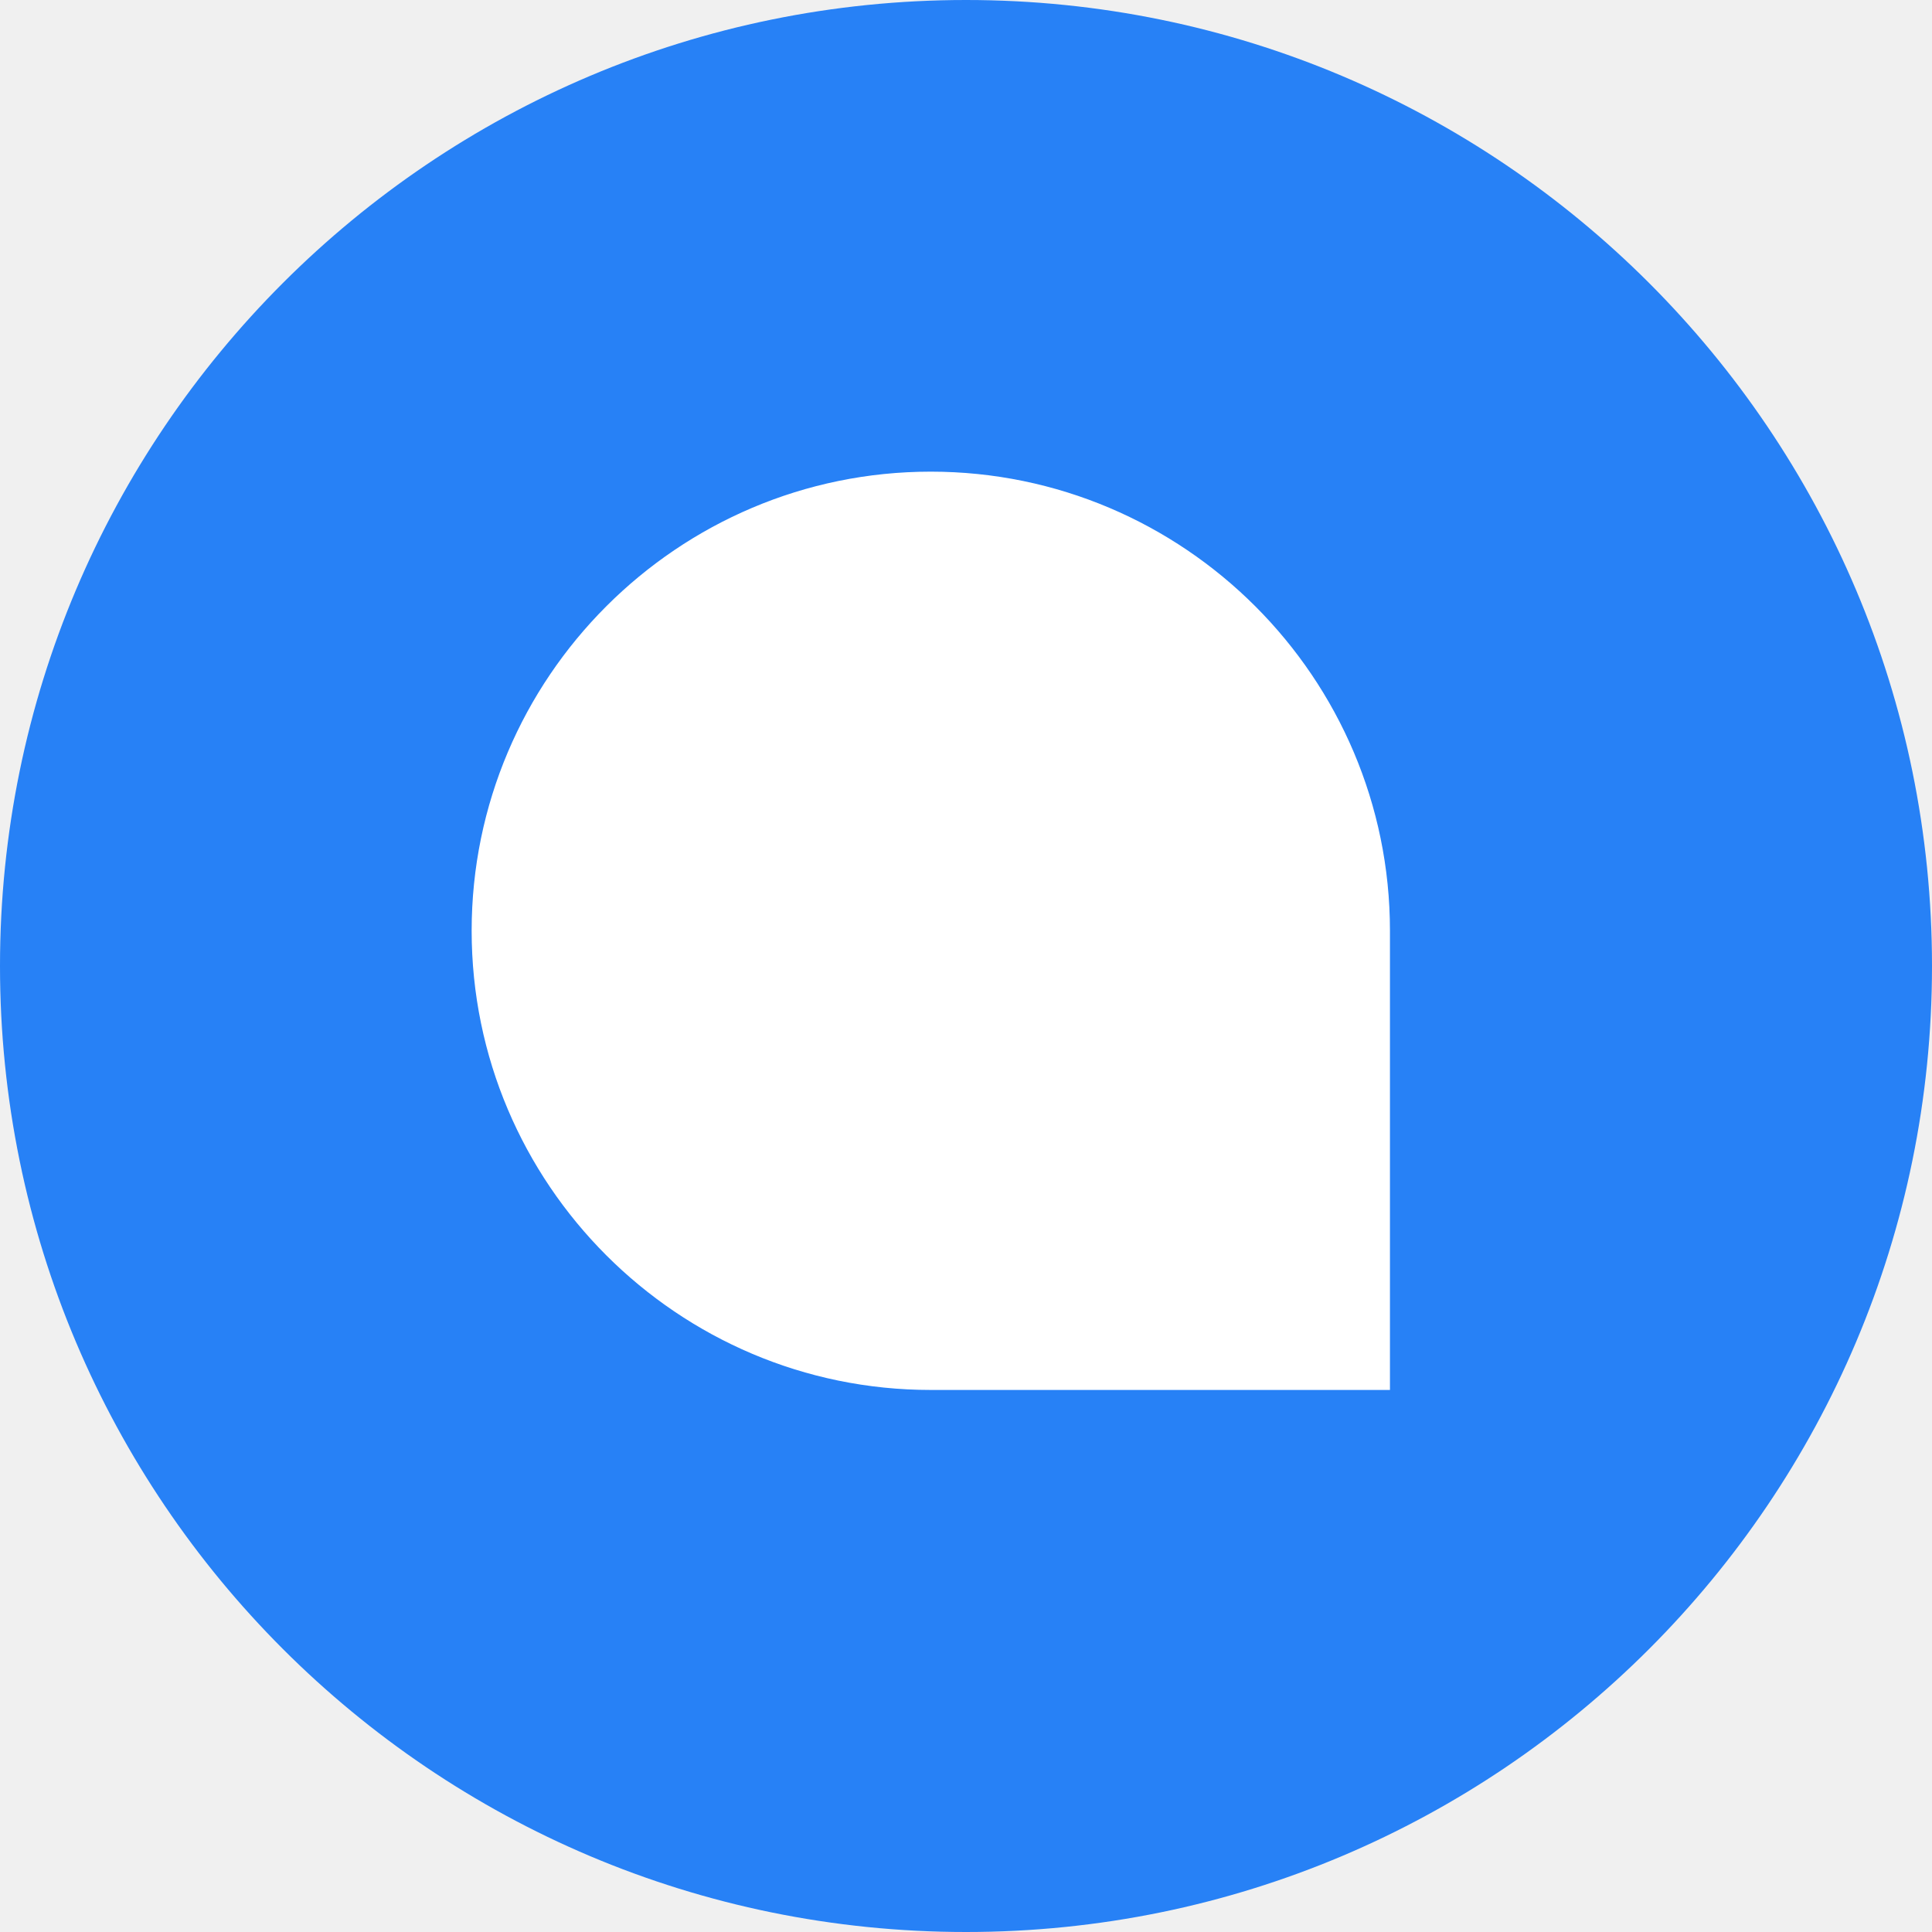
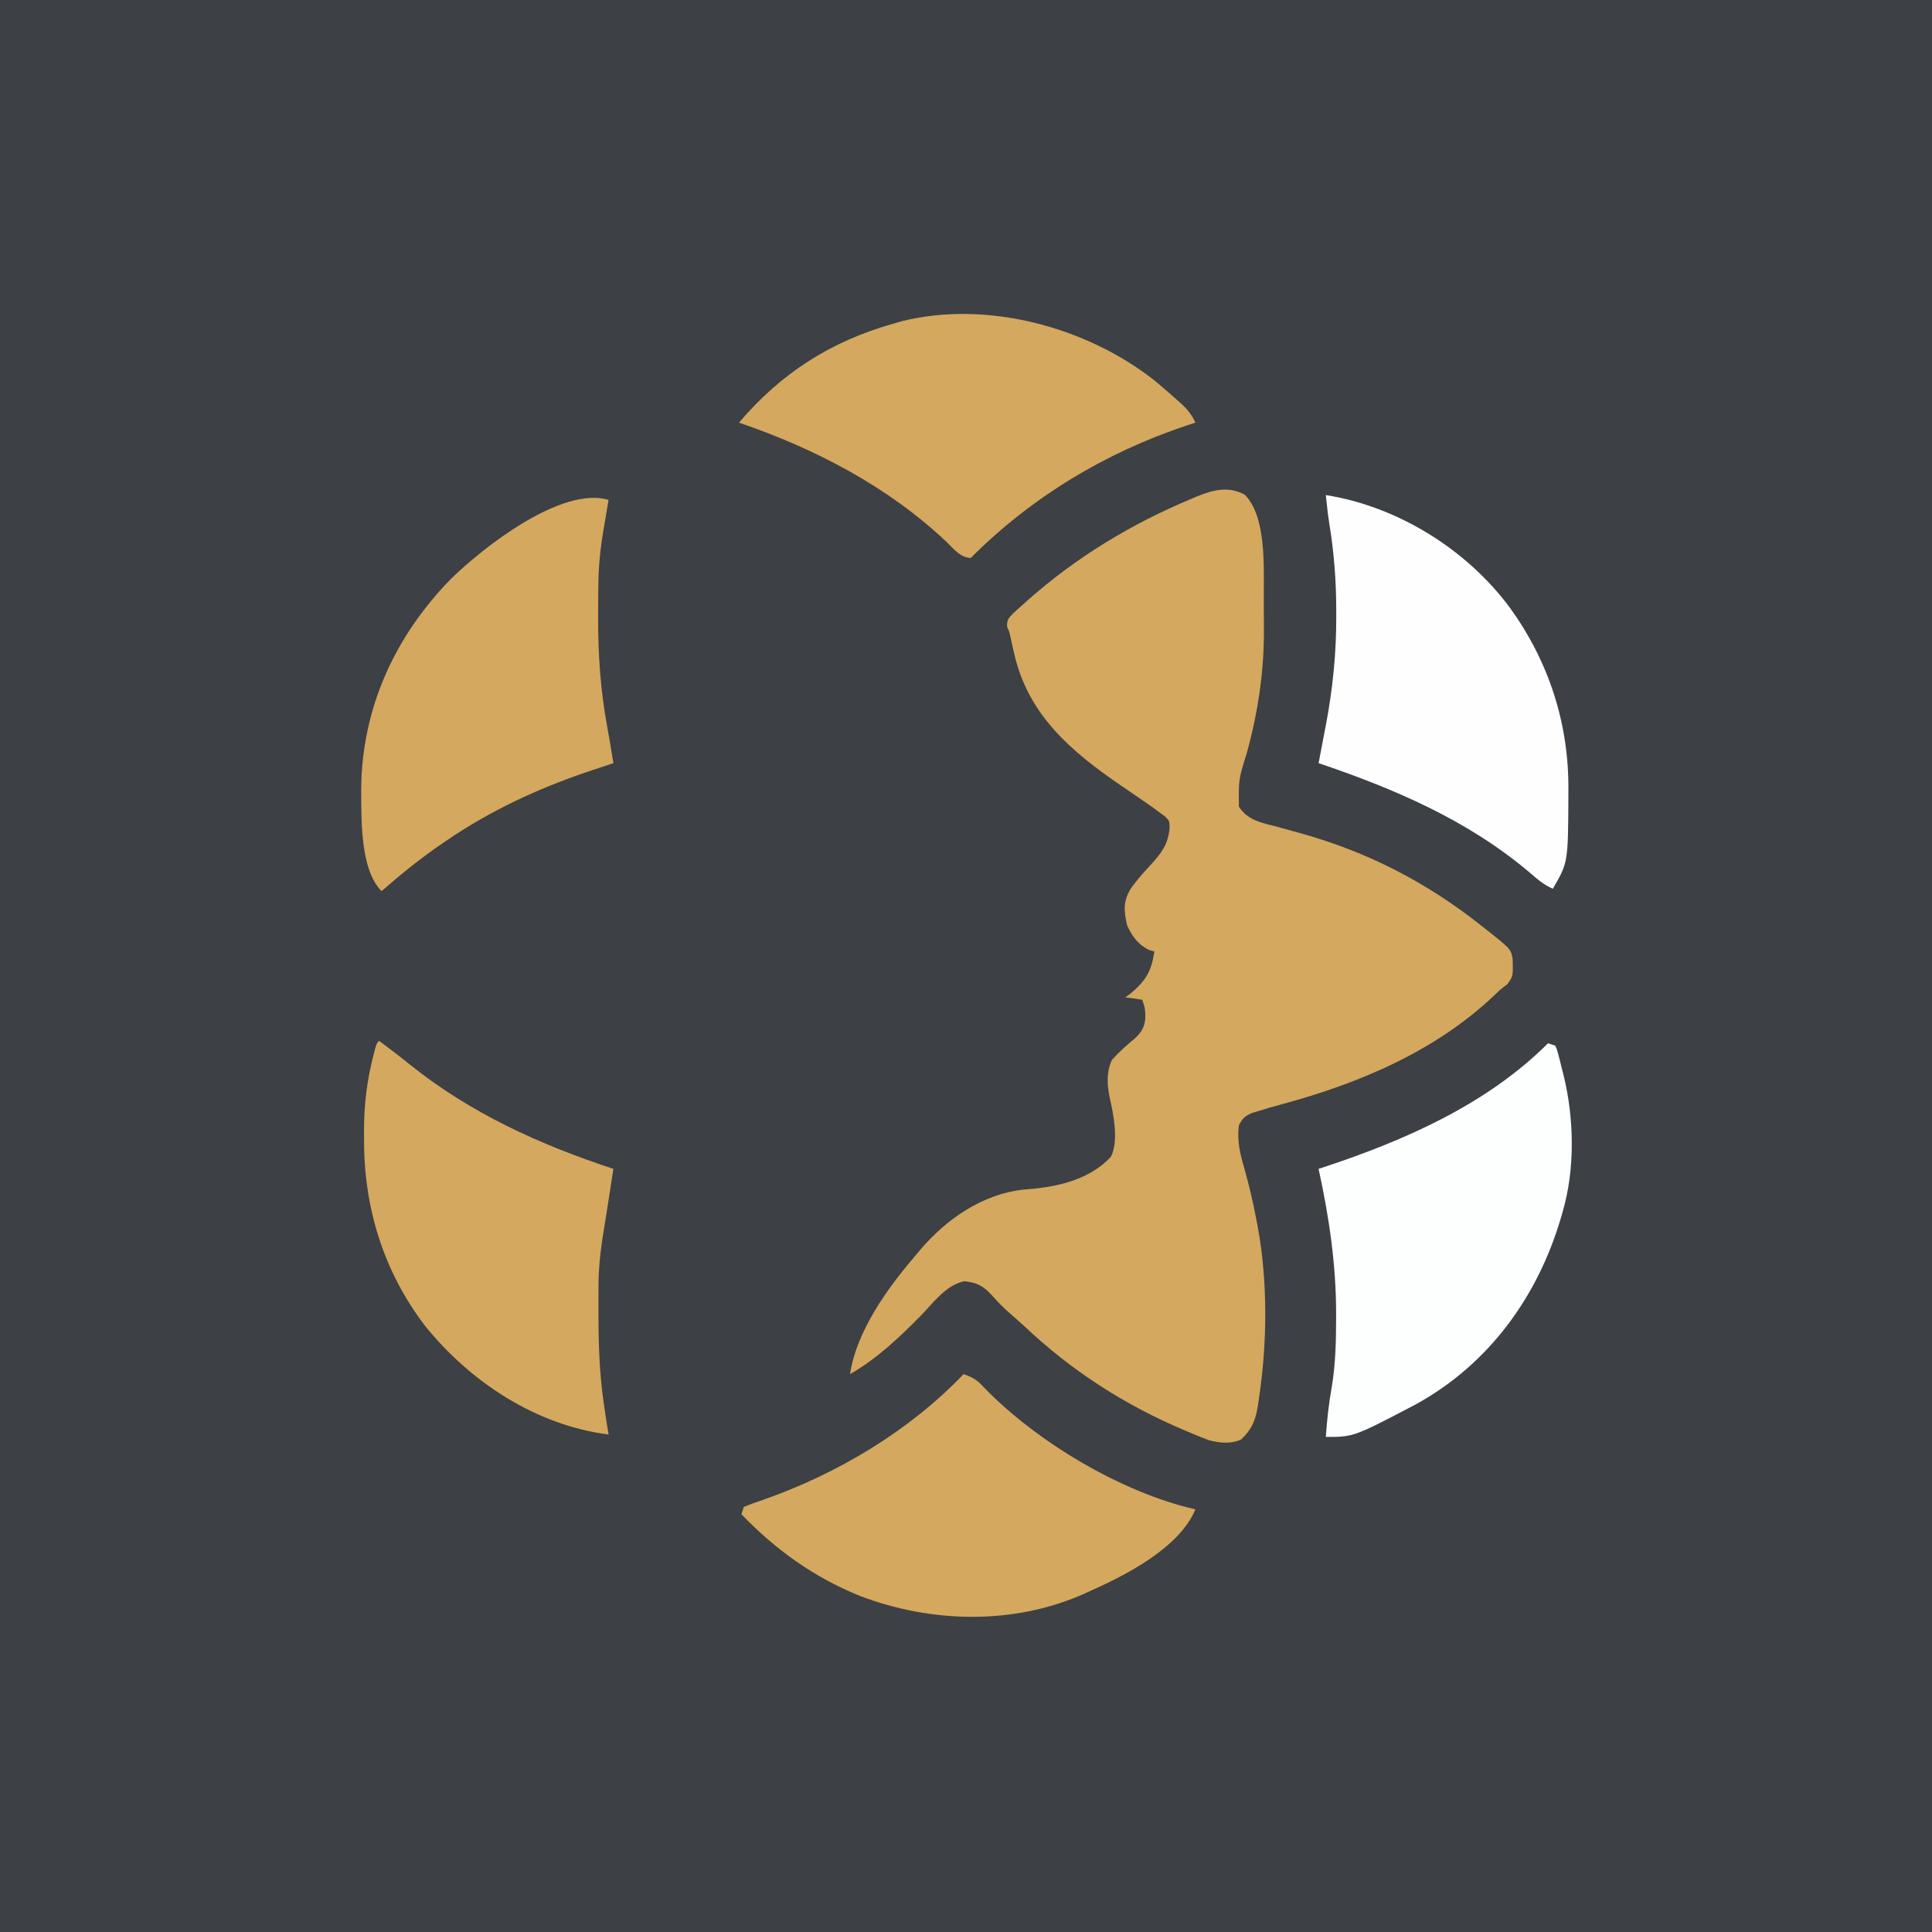
- <svg xmlns="http://www.w3.org/2000/svg" width="16" height="16" viewBox="0 0 16 16" fill="none">
-   <g clip-path="url(#woot-logo-clip-2342424e23u32098)">
-     <path d="M8 16C12.418 16 16 12.418 16 8C16 3.582 12.418 0 8 0C3.582 0 0 3.582 0 8C0 12.418 3.582 16 8 16Z" fill="#2781F6" />
-     <path d="M11.417 11.417H7.708C5.664 11.417 4 9.753 4 7.708C4 5.664 5.664 4 7.708 4C9.753 4 11.417 5.664 11.417 7.708V11.417Z" fill="white" stroke="white" stroke-width="0.188" />
-   </g>
-   <defs>
-     <clipPath id="woot-logo-clip-2342424e23u32098">
-       <rect width="16" height="16" fill="white" />
-     </clipPath>
-   </defs>
+ <svg xmlns="http://www.w3.org/2000/svg" version="1.1" width="800" height="800">
+   <path d="M0 0 C264 0 528 0 800 0 C800 264 800 528 800 800 C536 800 272 800 0 800 C0 536 0 272 0 0 Z " fill="#3D4045" transform="translate(0,0)" />
+   <path d="M0 0 C9.106 9.03 7.867 30.017 7.943 42.065 C7.946 43.908 7.945 45.75 7.941 47.592 C7.938 50.354 7.961 53.115 7.986 55.877 C8.051 73.433 5.571 89.958 0.938 106.875 C-2.496 117.87 -2.496 117.87 -2.375 129.188 C1.324 135.037 7.488 135.978 13.812 137.625 C15.989 138.228 18.165 138.834 20.34 139.441 C21.946 139.884 21.946 139.884 23.585 140.336 C51.03 148.021 75.3 160.54 97.625 178.188 C98.196 178.636 98.767 179.085 99.355 179.547 C110.302 188.179 110.302 188.179 110.996 192.492 C111.175 199.435 111.175 199.435 108.75 202.75 C107.203 203.957 107.203 203.957 105.625 205.188 C104.654 206.116 104.654 206.116 103.664 207.062 C79.135 230.503 47.166 243.924 14.838 252.588 C11.704 253.437 8.601 254.347 5.5 255.312 C4.611 255.583 3.721 255.854 2.805 256.133 C-0.022 257.501 -0.984 258.342 -2.375 261.188 C-3.201 267.414 -1.889 273.005 -0.125 278.938 C1.85 285.994 3.509 293.05 4.875 300.25 C5.119 301.515 5.119 301.515 5.368 302.806 C9.625 325.754 9.382 351.209 5.938 374.25 C5.789 375.288 5.641 376.325 5.488 377.395 C4.449 383.406 3.056 386.938 -1.375 391.188 C-5.455 393.228 -10.41 392.71 -14.727 391.562 C-17.17 390.681 -19.551 389.713 -21.938 388.688 C-22.806 388.326 -23.674 387.964 -24.569 387.592 C-49.667 376.982 -71.572 362.918 -91.375 344.188 C-93.932 341.891 -96.501 339.61 -99.074 337.332 C-101.339 335.221 -103.367 332.987 -105.438 330.688 C-108.801 327.29 -111.378 326.191 -116.102 325.734 C-123.562 327.221 -128.856 334.564 -133.875 339.75 C-142.935 348.968 -152.117 357.698 -163.375 364.188 C-160.833 346.534 -147.742 328.348 -136.375 315.188 C-135.691 314.359 -135.006 313.53 -134.301 312.676 C-123.433 299.935 -108.538 289.634 -91.535 287.766 C-90.872 287.713 -90.21 287.661 -89.527 287.606 C-77.149 286.606 -64.118 283.57 -55.375 274.188 C-52.055 267.547 -54.316 256.485 -55.914 249.527 C-56.986 244.088 -57.278 239.151 -54.938 234.062 C-51.993 230.759 -48.806 227.936 -45.398 225.117 C-42.804 222.643 -41.543 220.697 -41.145 217.117 C-41.134 213.021 -41.134 213.021 -42.375 209.188 C-44.697 208.78 -47.032 208.443 -49.375 208.188 C-48.292 207.383 -48.292 207.383 -47.188 206.562 C-40.858 201.217 -38.583 197.3 -37.375 189.188 C-38.097 188.981 -38.819 188.775 -39.562 188.562 C-44.142 186.323 -46.595 182.895 -48.688 178.312 C-50.051 172.116 -50.369 168.203 -46.938 162.812 C-44.418 159.333 -41.607 156.211 -38.688 153.062 C-34.333 148.327 -31.745 144.756 -31.066 138.215 C-31.093 135.156 -31.093 135.156 -33 133.238 C-33.784 132.665 -34.568 132.091 -35.375 131.5 C-36.744 130.483 -36.744 130.483 -38.141 129.445 C-42.473 126.421 -46.831 123.437 -51.198 120.464 C-72.026 106.217 -89.783 91.09 -95.5 65.5 C-95.753 64.401 -95.753 64.401 -96.012 63.279 C-96.335 61.869 -96.645 60.456 -96.941 59.04 C-97.367 57.028 -97.367 57.028 -98.391 54.574 C-98.371 51.627 -97.776 51.187 -95.789 49.094 C-94.543 47.939 -93.279 46.805 -92 45.688 C-91.322 45.078 -90.643 44.469 -89.945 43.841 C-69.589 25.816 -46.984 12.134 -21.938 1.688 C-21.121 1.337 -20.305 0.986 -19.463 0.624 C-12.787 -2.072 -6.569 -3.528 0 0 Z " fill="#D4A85E" transform="translate(515.375,204.8125)" />
+   <path d="M0 0 C3.614 1.248 5.731 2.457 8.25 5.312 C30.13 28.017 65.403 49.023 96 56 C89.239 72.099 67.038 83.302 52 90 C51.366 90.287 50.731 90.575 50.078 90.871 C20.879 103.939 -13.19 103.13 -42.798 91.889 C-61.762 84.236 -77.878 72.75 -92 58 C-91.67 57.01 -91.34 56.02 -91 55 C-88.296 53.872 -85.651 52.915 -82.875 52 C-52.313 41.276 -22.535 23.574 0 0 Z " fill="#D4A85E" transform="translate(399,569)" />
+   <path d="M0 0 C4.306 3.186 8.538 6.43 12.704 9.797 C37.884 29.992 66.498 42.974 97 53 C96.094 58.94 95.181 64.879 94.234 70.812 C94.103 71.64 93.971 72.467 93.835 73.319 C93.576 74.946 93.315 76.572 93.053 78.198 C92.87 79.347 92.87 79.347 92.684 80.52 C92.576 81.191 92.468 81.862 92.357 82.554 C91.445 88.804 90.843 94.85 90.832 101.172 C90.828 101.928 90.824 102.685 90.819 103.464 C90.81 105.893 90.81 108.321 90.812 110.75 C90.812 111.578 90.812 112.406 90.812 113.26 C90.825 125.608 91.204 137.764 93 150 C93.144 151.02 93.144 151.02 93.291 152.061 C93.811 155.716 94.376 159.361 95 163 C64.969 159.165 37.799 141.33 19 118 C1.715 95.377 -6.431 68.764 -6.25 40.438 C-6.258 39.226 -6.265 38.015 -6.273 36.768 C-6.251 26.365 -5.04 16.333 -2.438 6.25 C-2.189 5.265 -1.94 4.28 -1.684 3.266 C-1 1 -1 1 0 0 Z " fill="#D4A85E" transform="translate(157,431)" />
+   <path d="M0 0 C3.208 2.691 6.375 5.415 9.488 8.215 C9.998 8.671 10.507 9.127 11.032 9.597 C13.664 12.031 15.372 14.166 16.863 17.402 C15.64 17.803 14.417 18.204 13.156 18.617 C-20.584 29.901 -50.935 48.201 -76.137 73.402 C-80.457 73.297 -83.004 69.93 -85.887 67.09 C-110.265 43.956 -140.535 28.207 -172.137 17.402 C-154.729 -3.092 -134.019 -16.322 -108.137 -23.598 C-106.975 -23.938 -105.814 -24.278 -104.617 -24.629 C-69.351 -33.335 -28.255 -22.237 0 0 Z " fill="#D4A85E" transform="translate(478.1367,157.5977)" />
+   <path d="M0 0 C-0.205 1.207 -0.41 2.413 -0.621 3.656 C-0.893 5.271 -1.165 6.885 -1.438 8.5 C-1.64 9.687 -1.64 9.687 -1.846 10.898 C-2.044 12.078 -2.044 12.078 -2.246 13.281 C-2.367 13.993 -2.487 14.706 -2.611 15.439 C-3.619 22.076 -4.176 28.496 -4.238 35.203 C-4.248 36.071 -4.258 36.939 -4.267 37.833 C-4.292 40.639 -4.305 43.444 -4.312 46.25 C-4.317 47.685 -4.317 47.685 -4.322 49.15 C-4.339 64.432 -3.328 79.028 -0.54 94.078 C0.055 97.297 0.598 100.524 1.133 103.754 C1.299 104.759 1.466 105.764 1.637 106.799 C1.757 107.525 1.877 108.252 2 109 C1.449 109.182 0.898 109.365 0.33 109.553 C-2.115 110.365 -4.558 111.181 -7 112 C-8.05 112.352 -8.05 112.352 -9.121 112.71 C-29.511 119.642 -49.205 128.825 -67 141 C-67.598 141.404 -68.196 141.809 -68.812 142.225 C-77.694 148.262 -85.918 154.938 -94 162 C-102.972 153.028 -102.346 131.831 -102.438 120.125 C-102.288 86.571 -88.674 56.655 -65.312 32.75 C-52.292 19.953 -19.578 -5.867 0 0 Z " fill="#D4A85E" transform="translate(252,207)" />
+   <path d="M0 0 C0.99 0.33 1.98 0.66 3 1 C3.784 2.731 3.784 2.731 4.352 4.973 C4.563 5.791 4.774 6.608 4.992 7.451 C5.305 8.744 5.305 8.744 5.625 10.062 C5.842 10.897 6.058 11.732 6.281 12.592 C10.853 30.695 11.309 52.041 6 70 C5.769 70.796 5.538 71.591 5.3 72.411 C-4.321 104.976 -24.442 132.768 -54.547 149.408 C-80.457 163 -80.457 163 -92 163 C-91.525 155.945 -90.774 149.039 -89.5 142.082 C-87.978 132.7 -87.759 123.421 -87.75 113.938 C-87.749 113.187 -87.748 112.437 -87.747 111.663 C-87.765 91.33 -90.676 71.842 -95 52 C-94.328 51.78 -93.655 51.559 -92.962 51.333 C-59.508 40.287 -25.365 25.365 0 0 Z " fill="#FDFEFE" transform="translate(641,432)" />
+   <path d="M0 0 C29.768 4.725 58.244 22.444 76.195 46.608 C92.371 69.011 100.675 94.622 100.438 122.25 C100.435 123.316 100.435 123.316 100.432 124.403 C100.318 152.157 100.318 152.157 94 163 C90.292 161.403 87.6 159.072 84.562 156.438 C58.948 134.69 28.518 121.663 -3 111 C-2.859 110.271 -2.718 109.542 -2.573 108.791 C-1.917 105.383 -1.271 101.973 -0.625 98.562 C-0.403 97.417 -0.182 96.272 0.047 95.092 C2.89 80 4.383 65.224 4.312 49.875 C4.312 49.123 4.312 48.371 4.311 47.596 C4.287 35.344 3.377 23.434 1.364 11.335 C0.777 7.57 0.393 3.79 0 0 Z " fill="#FEFEFE" transform="translate(549,205)" />
</svg>
